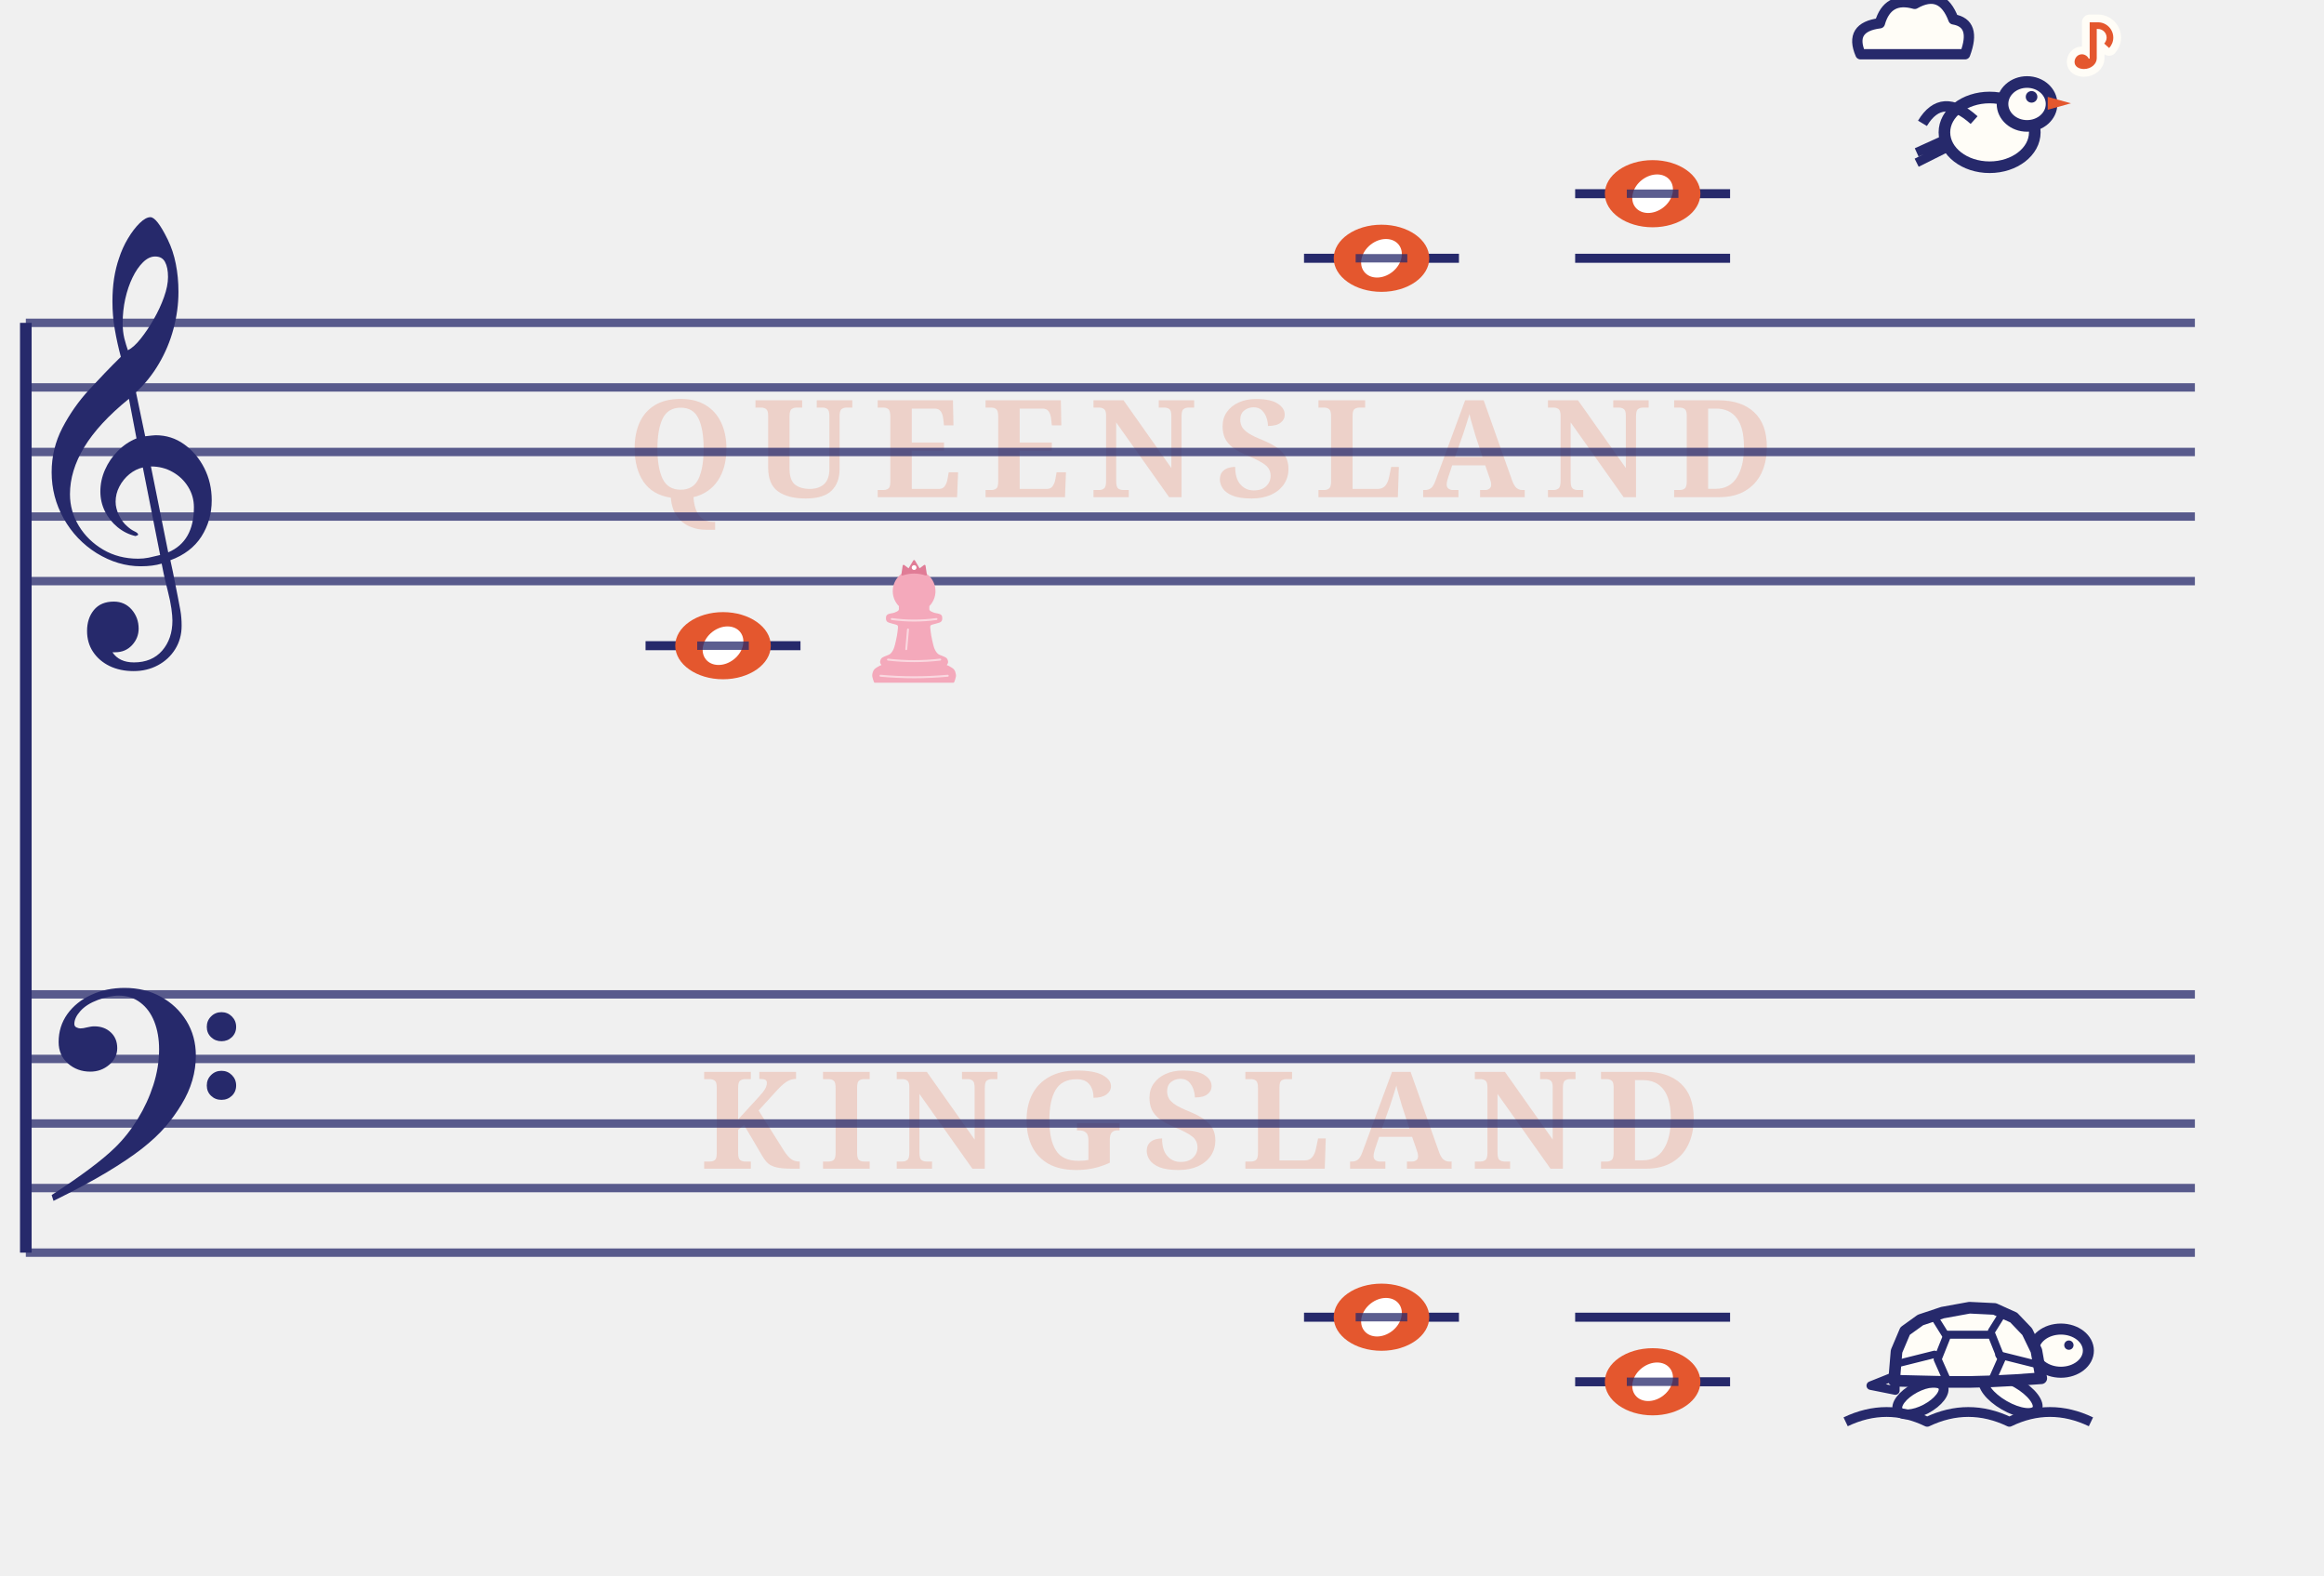
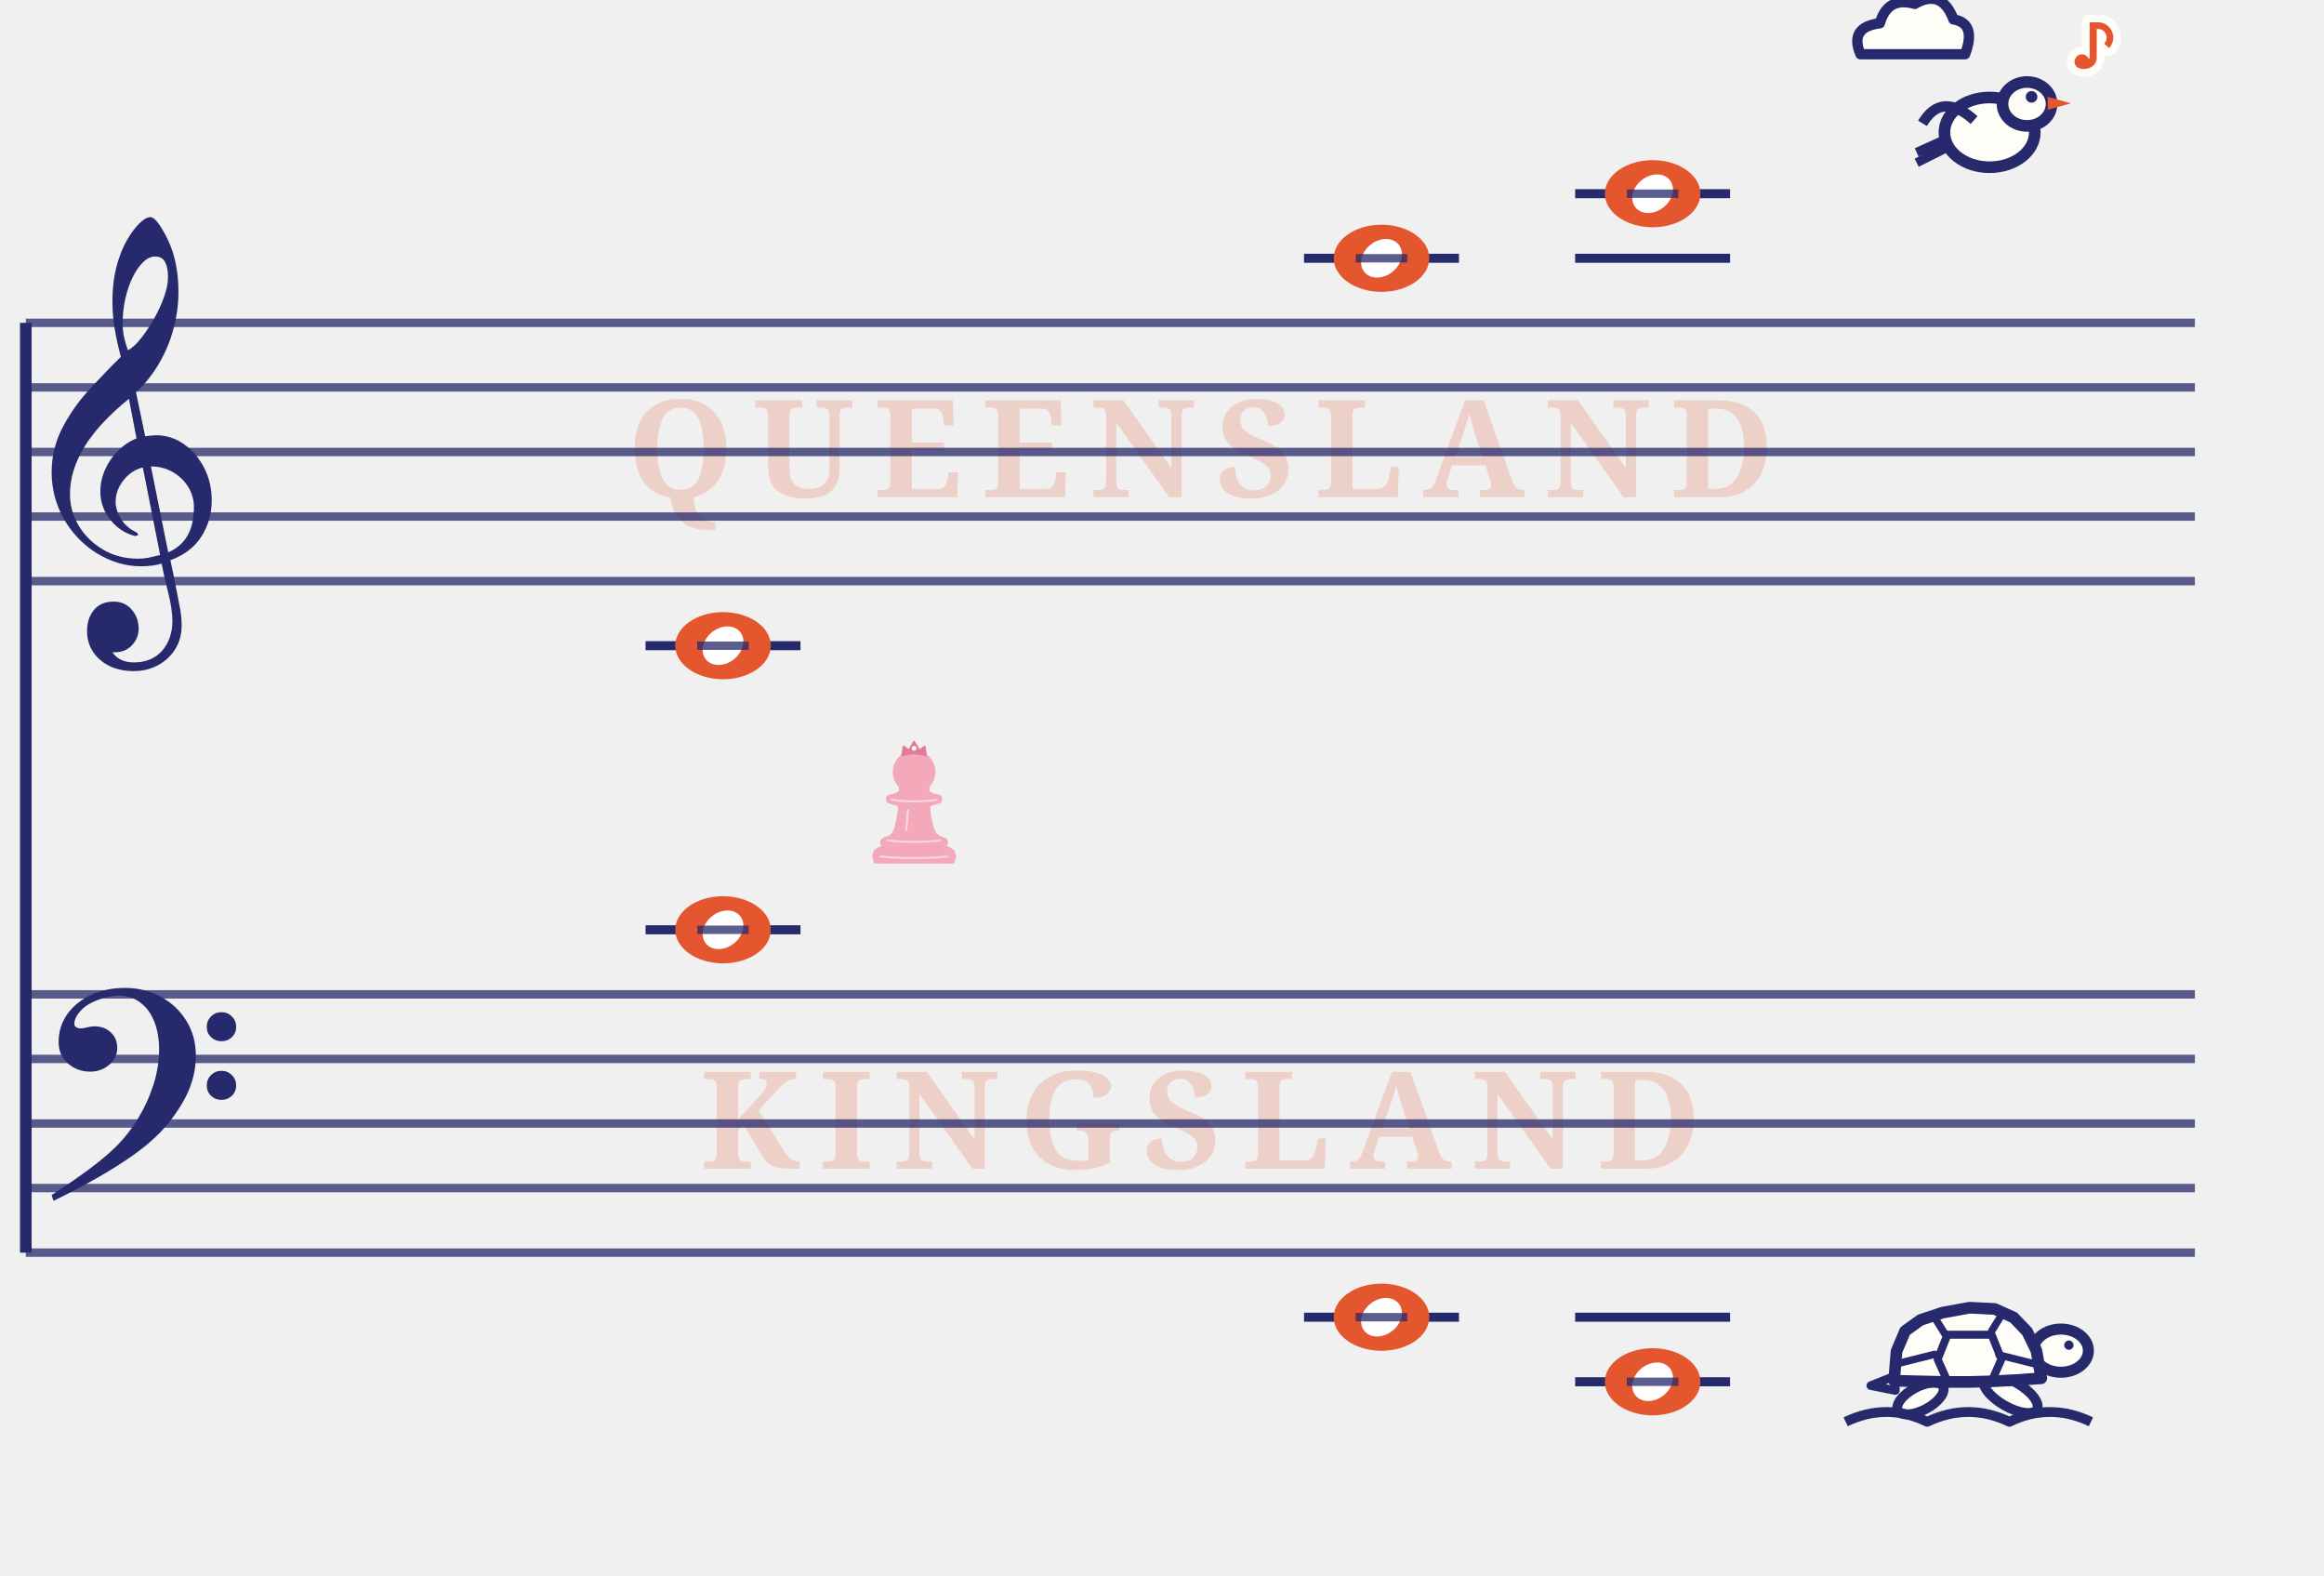
<svg xmlns="http://www.w3.org/2000/svg" viewBox="0 10 360 244" width="720" height="488">
  <g>
    <g>
      <text x="186" y="87" font-size="21" font-weight="900" fill="#e4572e" fill-opacity="0.2" text-anchor="middle" letter-spacing="3" style="font-family: &quot;Playfair Display&quot;, Georgia, serif;">QUEENSLAND</text>
    </g>
    <g>
      <text x="186" y="191" font-size="21" font-weight="900" fill="#e4572e" fill-opacity="0.2" text-anchor="middle" letter-spacing="3" style="font-family: &quot;Playfair Display&quot;, Georgia, serif;">KINGSLAND</text>
    </g>
  </g>
  <line x1="4" x2="340" y1="100" y2="100" stroke="#26296b" stroke-opacity="0.75" stroke-width="1.3" />
  <line x1="4" x2="340" y1="90" y2="90" stroke="#26296b" stroke-opacity="0.75" stroke-width="1.3" />
  <line x1="4" x2="340" y1="80" y2="80" stroke="#26296b" stroke-opacity="0.75" stroke-width="1.3" />
  <line x1="4" x2="340" y1="70" y2="70" stroke="#26296b" stroke-opacity="0.75" stroke-width="1.3" />
  <line x1="4" x2="340" y1="60" y2="60" stroke="#26296b" stroke-opacity="0.75" stroke-width="1.3" />
  <line x1="4" x2="340" y1="204" y2="204" stroke="#26296b" stroke-opacity="0.75" stroke-width="1.3" />
  <line x1="4" x2="340" y1="194" y2="194" stroke="#26296b" stroke-opacity="0.75" stroke-width="1.3" />
  <line x1="4" x2="340" y1="184" y2="184" stroke="#26296b" stroke-opacity="0.75" stroke-width="1.3" />
  <line x1="4" x2="340" y1="174" y2="174" stroke="#26296b" stroke-opacity="0.75" stroke-width="1.3" />
  <line x1="4" x2="340" y1="164" y2="164" stroke="#26296b" stroke-opacity="0.75" stroke-width="1.3" />
  <line x1="4" x2="4" y1="60" y2="204" stroke="#26296b" stroke-width="1.8" />
  <g transform="translate(5.970588 97.77941) scale(1.014706)" style="visibility: visible;">
    <text x="0" y="0" font-size="40" fill="#26296b" style="font-family: &quot;Noto Music&quot;, &quot;Apple Symbols&quot;, &quot;Segoe UI Symbol&quot;, serif;">𝄞</text>
  </g>
  <g transform="translate(5.935484 200.1613) scale(1.032258)" style="visibility: visible;">
    <text x="0" y="0" font-size="40" fill="#26296b" style="font-family: &quot;Noto Music&quot;, &quot;Apple Symbols&quot;, &quot;Segoe UI Symbol&quot;, serif;">𝄢</text>
  </g>
  <g>
    <line x1="202" x2="226" y1="50" y2="50" stroke="#26296b" stroke-width="1.4" />
    <ellipse cx="214" cy="50" rx="7.4" ry="5.2" fill="#e4572e" />
    <ellipse cx="214" cy="50" rx="3.4" ry="2.7" transform="rotate(-38 214 50)" fill="#fff" />
    <line x1="210" x2="218" y1="50" y2="50" stroke="#26296b" stroke-opacity="0.75" stroke-width="1.3" />
  </g>
  <g>
    <line x1="244" x2="268" y1="50" y2="50" stroke="#26296b" stroke-width="1.4" />
    <line x1="244" x2="268" y1="40" y2="40" stroke="#26296b" stroke-width="1.4" />
    <ellipse cx="256" cy="40" rx="7.4" ry="5.2" fill="#e4572e" />
    <ellipse cx="256" cy="40" rx="3.4" ry="2.7" transform="rotate(-38 256 40)" fill="#fff" />
    <line x1="252" x2="260" y1="40" y2="40" stroke="#26296b" stroke-opacity="0.75" stroke-width="1.3" />
  </g>
  <g>
    <line x1="100" x2="124" y1="110" y2="110" stroke="#26296b" stroke-width="1.4" />
    <ellipse cx="112" cy="110" rx="7.4" ry="5.2" fill="#e4572e" />
    <ellipse cx="112" cy="110" rx="3.4" ry="2.7" transform="rotate(-38 112 110)" fill="#fff" />
    <line x1="108" x2="116" y1="110" y2="110" stroke="#26296b" stroke-opacity="0.75" stroke-width="1.3" />
  </g>
  <g>
+     <line x1="100" x2="124" y1="154" y2="154" stroke="#26296b" stroke-width="1.4" />
+     <ellipse cx="112" cy="154" rx="7.4" ry="5.2" fill="#e4572e" />
+     <ellipse cx="112" cy="154" rx="3.4" ry="2.7" transform="rotate(-38 112 154)" fill="#fff" />
+     <line x1="108" x2="116" y1="154" y2="154" stroke="#26296b" stroke-opacity="0.75" stroke-width="1.3" />
+   </g>
+   <g>
    <line x1="202" x2="226" y1="214" y2="214" stroke="#26296b" stroke-width="1.4" />
    <ellipse cx="214" cy="214" rx="7.4" ry="5.2" fill="#e4572e" />
    <ellipse cx="214" cy="214" rx="3.4" ry="2.7" transform="rotate(-38 214 214)" fill="#fff" />
    <line x1="210" x2="218" y1="214" y2="214" stroke="#26296b" stroke-opacity="0.75" stroke-width="1.3" />
  </g>
  <g>
    <line x1="244" x2="268" y1="214" y2="214" stroke="#26296b" stroke-width="1.4" />
    <line x1="244" x2="268" y1="224" y2="224" stroke="#26296b" stroke-width="1.4" />
    <ellipse cx="256" cy="224" rx="7.4" ry="5.2" fill="#e4572e" />
    <ellipse cx="256" cy="224" rx="3.4" ry="2.7" transform="rotate(-38 256 224)" fill="#fff" />
    <line x1="252" x2="260" y1="224" y2="224" stroke="#26296b" stroke-opacity="0.75" stroke-width="1.3" />
  </g>
  <g>
    <g />
    <g />
  </g>
  <g transform="translate(286 4) scale(1)">
    <defs>
      <pattern id="penh1" width="3.2" height="3.2" patternUnits="userSpaceOnUse" patternTransform="rotate(40)">
        <rect width="3.2" height="3.2" fill="#fffdf7" />
        <line x1="0" y1="0" x2="0" y2="3.2" stroke="#26296b" stroke-width="1.15" />
      </pattern>
    </defs>
    <g transform="translate(0.2 0.5)">
      <ellipse cx="22" cy="26" rx="7" ry="5.4" fill="#fffdf7" stroke="#26296b" stroke-width="1.8" />
    </g>
    <g transform="translate(0 0.1)">
      <ellipse cx="28" cy="22" rx="3.8" ry="3.4" fill="#fffdf7" stroke="#26296b" stroke-width="1.8" />
    </g>
    <g transform="translate(-0.2 -0.4)">
      <path d="M31.4,21.4 L35,22.4 L31.4,23.4 Z" fill="#e4572e" stroke-linejoin="round" />
    </g>
    <g transform="translate(0.1 0)">
      <ellipse cx="28.6" cy="21" rx="0.9" ry="0.9" fill="#26296b" />
    </g>
    <g transform="translate(-0.2 0.1)">
      <path d="M20,24.5 Q15,20 12,25" fill="none" stroke="#26296b" stroke-width="1.6" stroke-linejoin="round" />
    </g>
    <g transform="translate(-0.1 0.2)">
      <path d="M15.4,27.4 L11,29.4 M15.4,28.8 L11,31" fill="none" stroke="#26296b" stroke-width="1.4" stroke-linejoin="round" />
    </g>
    <text x="35" y="16" text-anchor="start" font-size="9" font-weight="800" fill="#e4572e" font-family="Inter,sans-serif" stroke="#fffdf7" stroke-width="2.4" stroke-linejoin="round" paint-order="stroke">♪</text>
    <path d="M2.2,14.4 Q0.4,10.2 5.2,9.6 Q6.4,5.4 10.6,6.6 Q14.8,4.2 16.6,9 Q20.2,9.6 18.4,14.4 Z" fill="#fffdf7" stroke="#26296b" stroke-width="1.6" stroke-linejoin="round" />
  </g>
-   <g transform="translate(124 84) scale(0.8)">
+   <g transform="translate(124 112) scale(0.8)">
    <defs>
      <pattern id="penh2" width="3.2" height="3.2" patternUnits="userSpaceOnUse" patternTransform="rotate(40)">
        <rect width="3.2" height="3.2" fill="#fffdf7" />
        <line x1="0" y1="0" x2="0" y2="3.2" stroke="#26296b" stroke-width="1.15" />
      </pattern>
    </defs>
    <g transform="translate(22 39.5) scale(0.4222)">
      <g fill="#f4a9bb" stroke="#f4a9bb" stroke-width="0.8" stroke-linejoin="round">
        <path d="M-18 0 L18 0 C18.08 -0.23 18.37 -0.87 18.5 -1.4 C18.63 -1.93 18.88 -2.53 18.8 -3.2 C18.72 -3.87 18.47 -4.8 18 -5.4 C17.53 -6 16.57 -6.43 16 -6.8 C15.43 -7.17 14.73 -7.23 14.6 -7.6 C14.47 -7.97 15.2 -8.5 15.2 -9 C15.2 -9.5 15.03 -10.17 14.6 -10.6 C14.17 -11.03 13.27 -11.27 12.6 -11.6 C11.93 -11.93 11.2 -12.03 10.6 -12.6 C10 -13.17 9.45 -13.93 9 -15 C8.55 -16.07 8.2 -17.67 7.9 -19 C7.6 -20.33 7.32 -21.83 7.2 -23 C7.08 -24.17 6.8 -25.33 7.2 -26 C7.6 -26.67 8.8 -26.7 9.6 -27 C10.4 -27.3 11.52 -27.43 12 -27.8 C12.48 -28.17 12.52 -28.73 12.5 -29.2 C12.48 -29.67 12.52 -30.23 11.9 -30.6 C11.28 -30.97 9.65 -31.07 8.8 -31.4 C7.95 -31.73 7.17 -32.1 6.8 -32.6 C6.43 -33.1 6.63 -34.1 6.6 -34.4 L-6.6 -34.4 C-6.63 -34.1 -6.43 -33.1 -6.8 -32.6 C-7.17 -32.1 -7.95 -31.73 -8.8 -31.4 C-9.65 -31.07 -11.28 -30.97 -11.9 -30.6 C-12.52 -30.23 -12.48 -29.67 -12.5 -29.2 C-12.52 -28.73 -12.48 -28.17 -12 -27.8 C-11.52 -27.43 -10.4 -27.3 -9.6 -27 C-8.8 -26.7 -7.6 -26.67 -7.2 -26 C-6.8 -25.33 -7.08 -24.17 -7.2 -23 C-7.32 -21.83 -7.6 -20.33 -7.9 -19 C-8.2 -17.67 -8.55 -16.07 -9 -15 C-9.45 -13.93 -10 -13.17 -10.6 -12.6 C-11.2 -12.03 -11.93 -11.93 -12.6 -11.6 C-13.27 -11.27 -14.17 -11.03 -14.6 -10.6 C-15.03 -10.17 -15.2 -9.5 -15.2 -9 C-15.2 -8.5 -14.47 -7.97 -14.6 -7.6 C-14.73 -7.23 -15.43 -7.17 -16 -6.8 C-16.57 -6.43 -17.53 -6 -18 -5.4 C-18.47 -4.8 -18.72 -3.87 -18.8 -3.2 C-18.88 -2.53 -18.63 -1.93 -18.5 -1.4 C-18.37 -0.87 -18.08 -0.23 -18 0 Z" />
        <circle cx="0" cy="-41.6" r="9.4" />
      </g>
      <g fill="none" stroke="#fff" stroke-opacity="0.55" stroke-width="0.9" stroke-linecap="round">
        <path d="M-15.42 -2.8 Q0 -1.4 15.42 -2.8" />
        <path d="M-11.97 -10.2 Q0 -8.8 11.97 -10.2" />
        <path d="M-10.25 -28.8 Q0 -27.4 10.25 -28.8" />
        <path d="M-3.6 -15 L-2.8 -24" />
      </g>
      <path d="M-5.4 -49.2 L-4.8 -53.2 L-2.4 -51.4 L0 -55.4 L2.4 -51.4 L4.8 -53.2 L5.4 -49.2 Q0 -51 -5.4 -49.2 Z" fill="#e07c96" stroke="#e07c96" stroke-width="0.9" stroke-linejoin="round" />
      <circle cx="0" cy="-52.4" r="1.1" fill="#fff" />
    </g>
  </g>
  <g transform="translate(284 196) scale(0.95)">
    <defs>
      <pattern id="penh3" width="3.2" height="3.2" patternUnits="userSpaceOnUse" patternTransform="rotate(40)">
        <rect width="3.2" height="3.2" fill="#fffdf7" />
        <line x1="0" y1="0" x2="0" y2="3.2" stroke="#26296b" stroke-width="1.15" />
      </pattern>
    </defs>
    <g transform="translate(0.2 0.6)">
      <ellipse cx="0" cy="0" rx="4.16" ry="1.92" fill="#fffdf7" stroke="#26296b" stroke-width="1.6" transform="matrix(0.8829 -0.4695 0.4695 0.8829 14 31.6)" />
    </g>
    <g transform="translate(-0.3 -0.1)">
      <ellipse cx="0" cy="0" rx="4.96" ry="2.08" fill="#fffdf7" stroke="#26296b" stroke-width="1.6" transform="matrix(0.866 0.5 -0.5 0.866 29.2 31.6)" />
    </g>
    <g transform="translate(0.1 0.1)">
      <path d="M10,28.4 L6,30 L10,30.8 Z" fill="#fffdf7" stroke="#26296b" stroke-width="1.4" stroke-linejoin="round" />
    </g>
    <g transform="translate(-0.1 -0.8)">
      <ellipse cx="37.2" cy="25.2" rx="4.48" ry="3.52" fill="#fffdf7" stroke="#26296b" stroke-width="1.8" />
    </g>
    <g transform="translate(-0.1 -0.7)">
      <ellipse cx="38.5" cy="24.2" rx="0.76" ry="0.76" fill="#26296b" />
    </g>
    <path d="M9.9 29.3L10.3 24.5L11.7 21.2L14.2 19.4L17.8 18.2L22.2 17.4L26.3 17.6L29.4 19L31.6 21.3L33.1 24.4L33.9 28.9L29.7 29.2L25.8 29.4L22.2 29.5L18.3 29.5L14 29.4Z" fill="#fffdf7" stroke="#26296b" stroke-width="1.9" stroke-linejoin="round" />
    <g transform="translate(0.2 0.6)">
      <path d="M18.4,21.2 L25.6,21.2 L27.2,25.2 L25.6,28.8 L18.4,28.8 L16.8,25.2 Z" fill="none" stroke="#26296b" stroke-width="1.3" stroke-linejoin="round" />
    </g>
    <g transform="translate(-0.3 -0.2)">
      <line x1="16.8" y1="25.2" x2="10.4" y2="26.8" fill="none" stroke="#26296b" stroke-width="1.2" stroke-linecap="round" />
    </g>
    <g transform="translate(-0.2 -0.1)">
      <line x1="27.2" y1="25.2" x2="33.6" y2="26.8" fill="none" stroke="#26296b" stroke-width="1.2" stroke-linecap="round" />
    </g>
    <g transform="translate(-0.2 0.5)">
      <line x1="18.4" y1="21.2" x2="16.4" y2="18" fill="none" stroke="#26296b" stroke-width="1.2" stroke-linecap="round" />
    </g>
    <g transform="translate(0.2 0)">
      <line x1="25.6" y1="21.2" x2="27.6" y2="18" fill="none" stroke="#26296b" stroke-width="1.2" stroke-linecap="round" />
    </g>
    <path d="M2,36 Q8.7,32.8 15.3,36 Q22,32.8 28.7,36 Q35.3,32.8 42,36" fill="none" stroke="#26296b" stroke-width="1.6" stroke-linejoin="round" />
  </g>
</svg>
